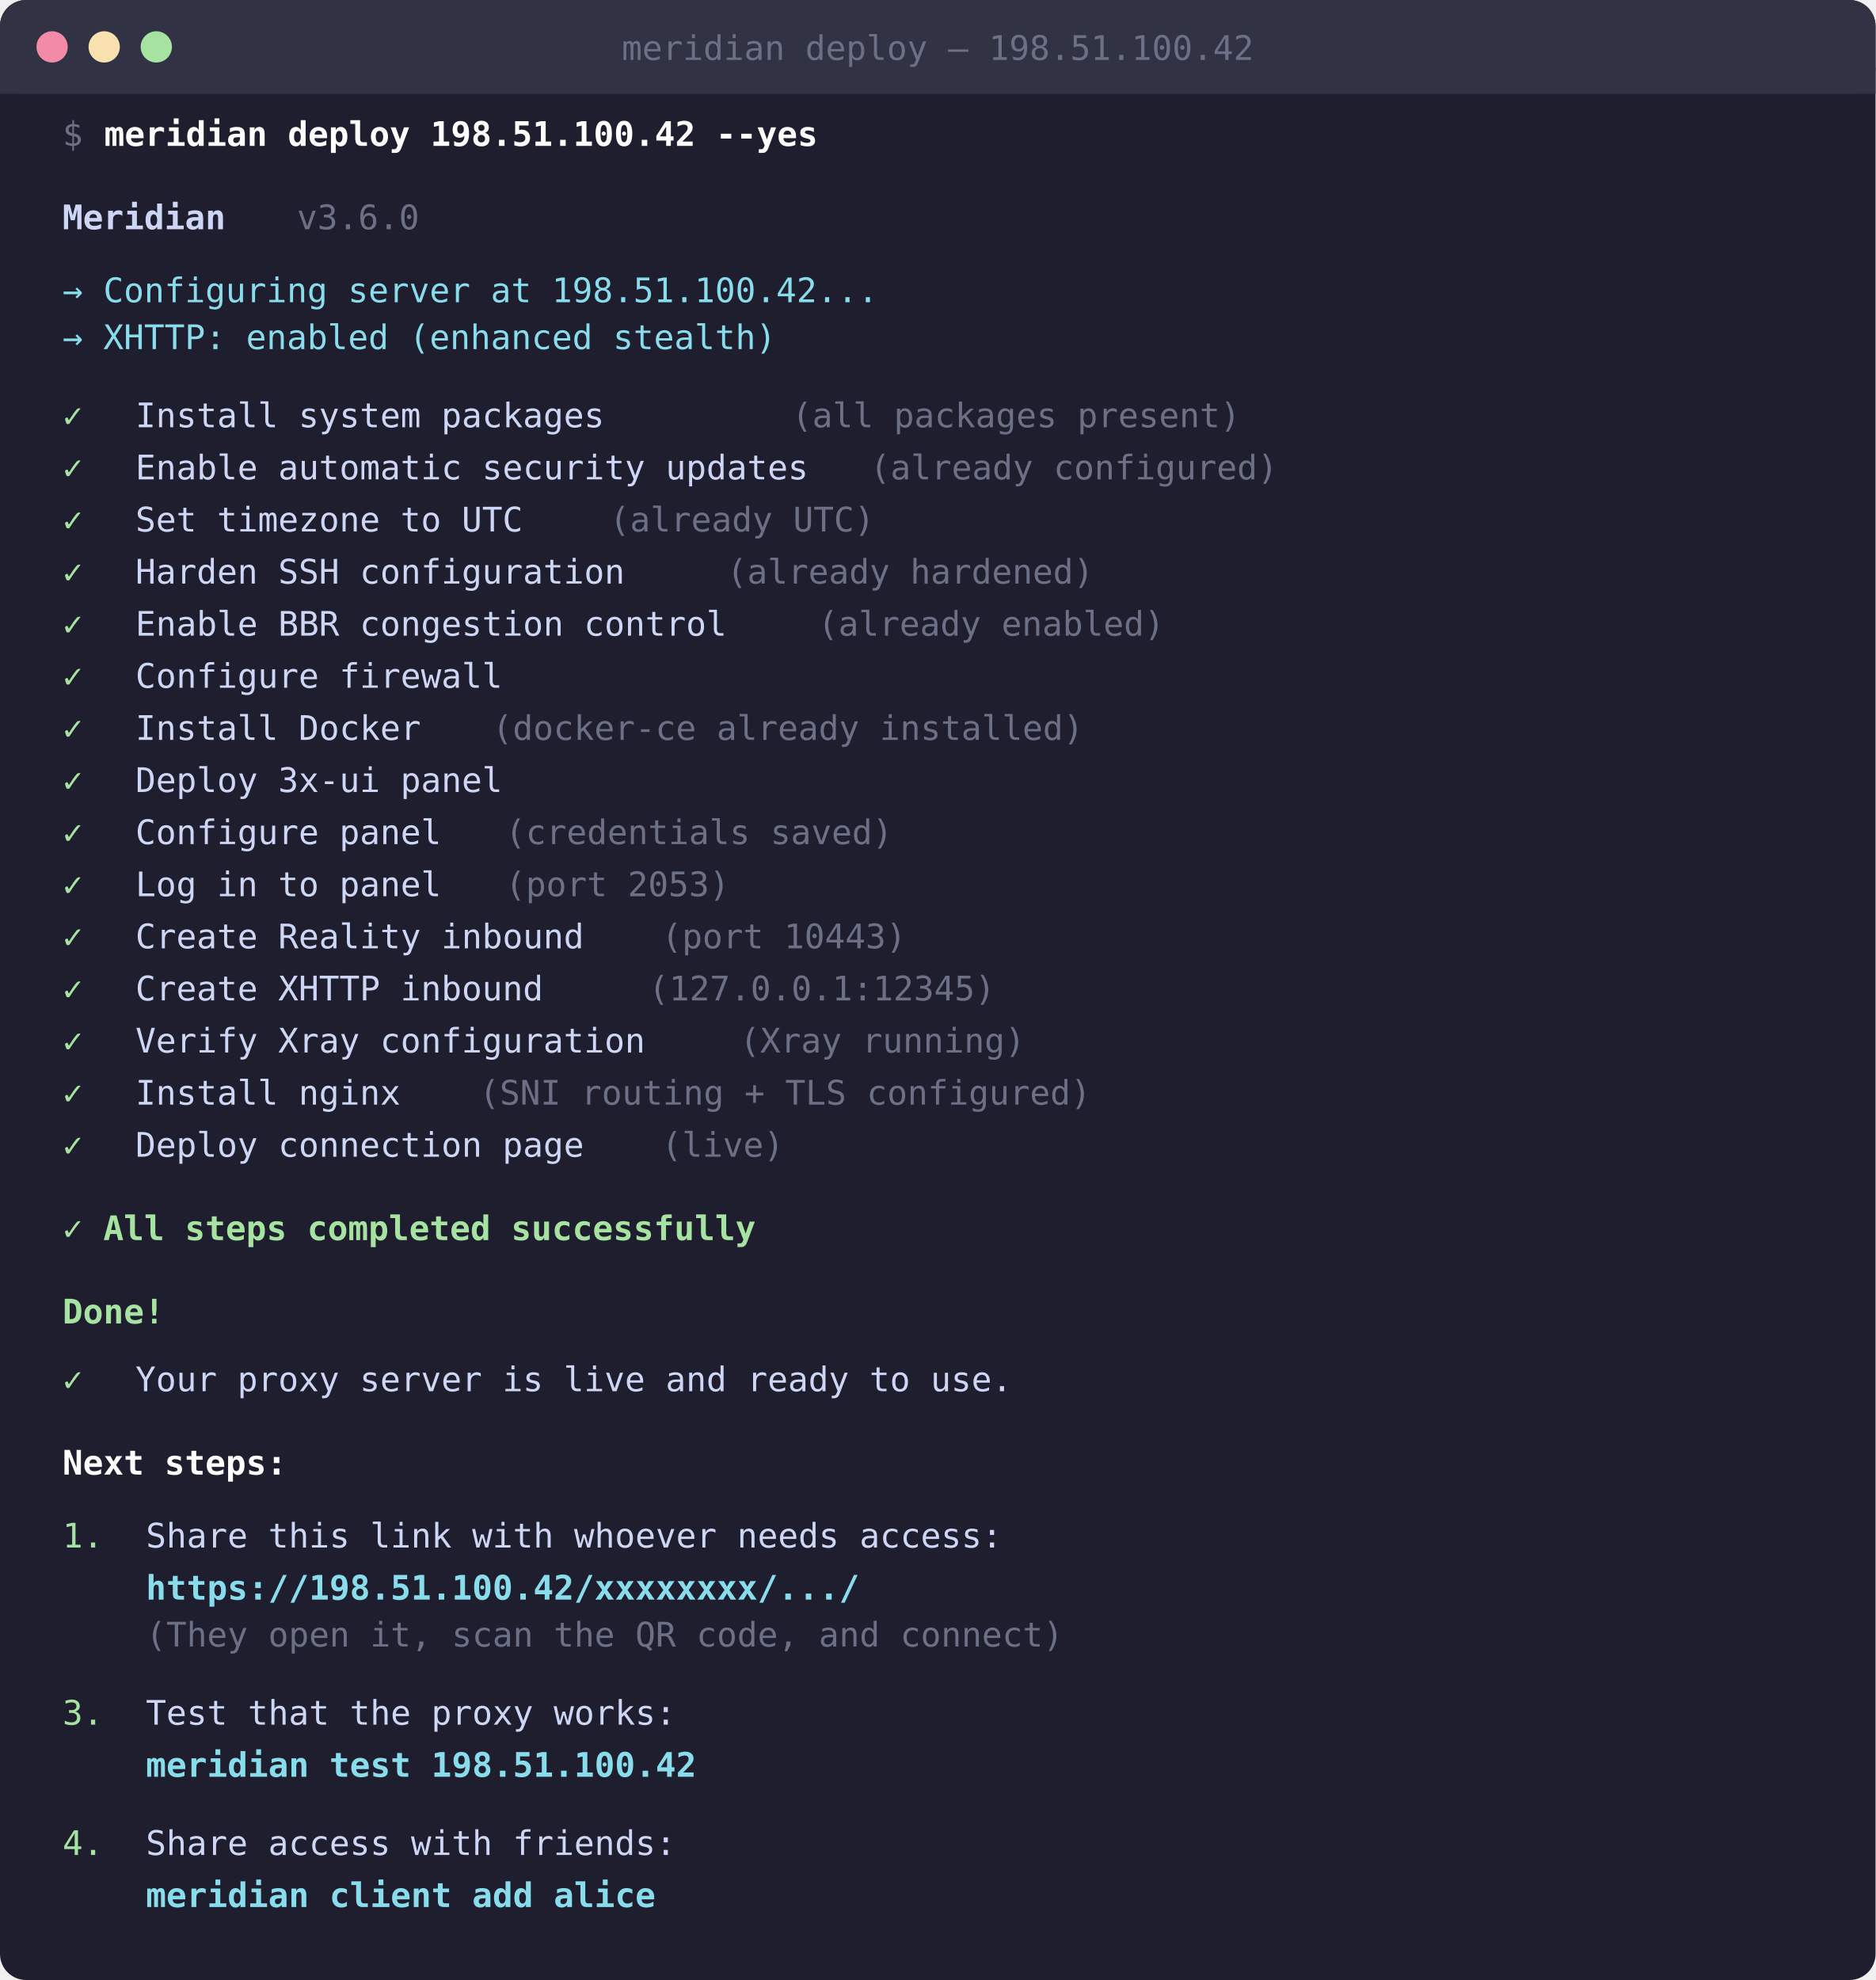
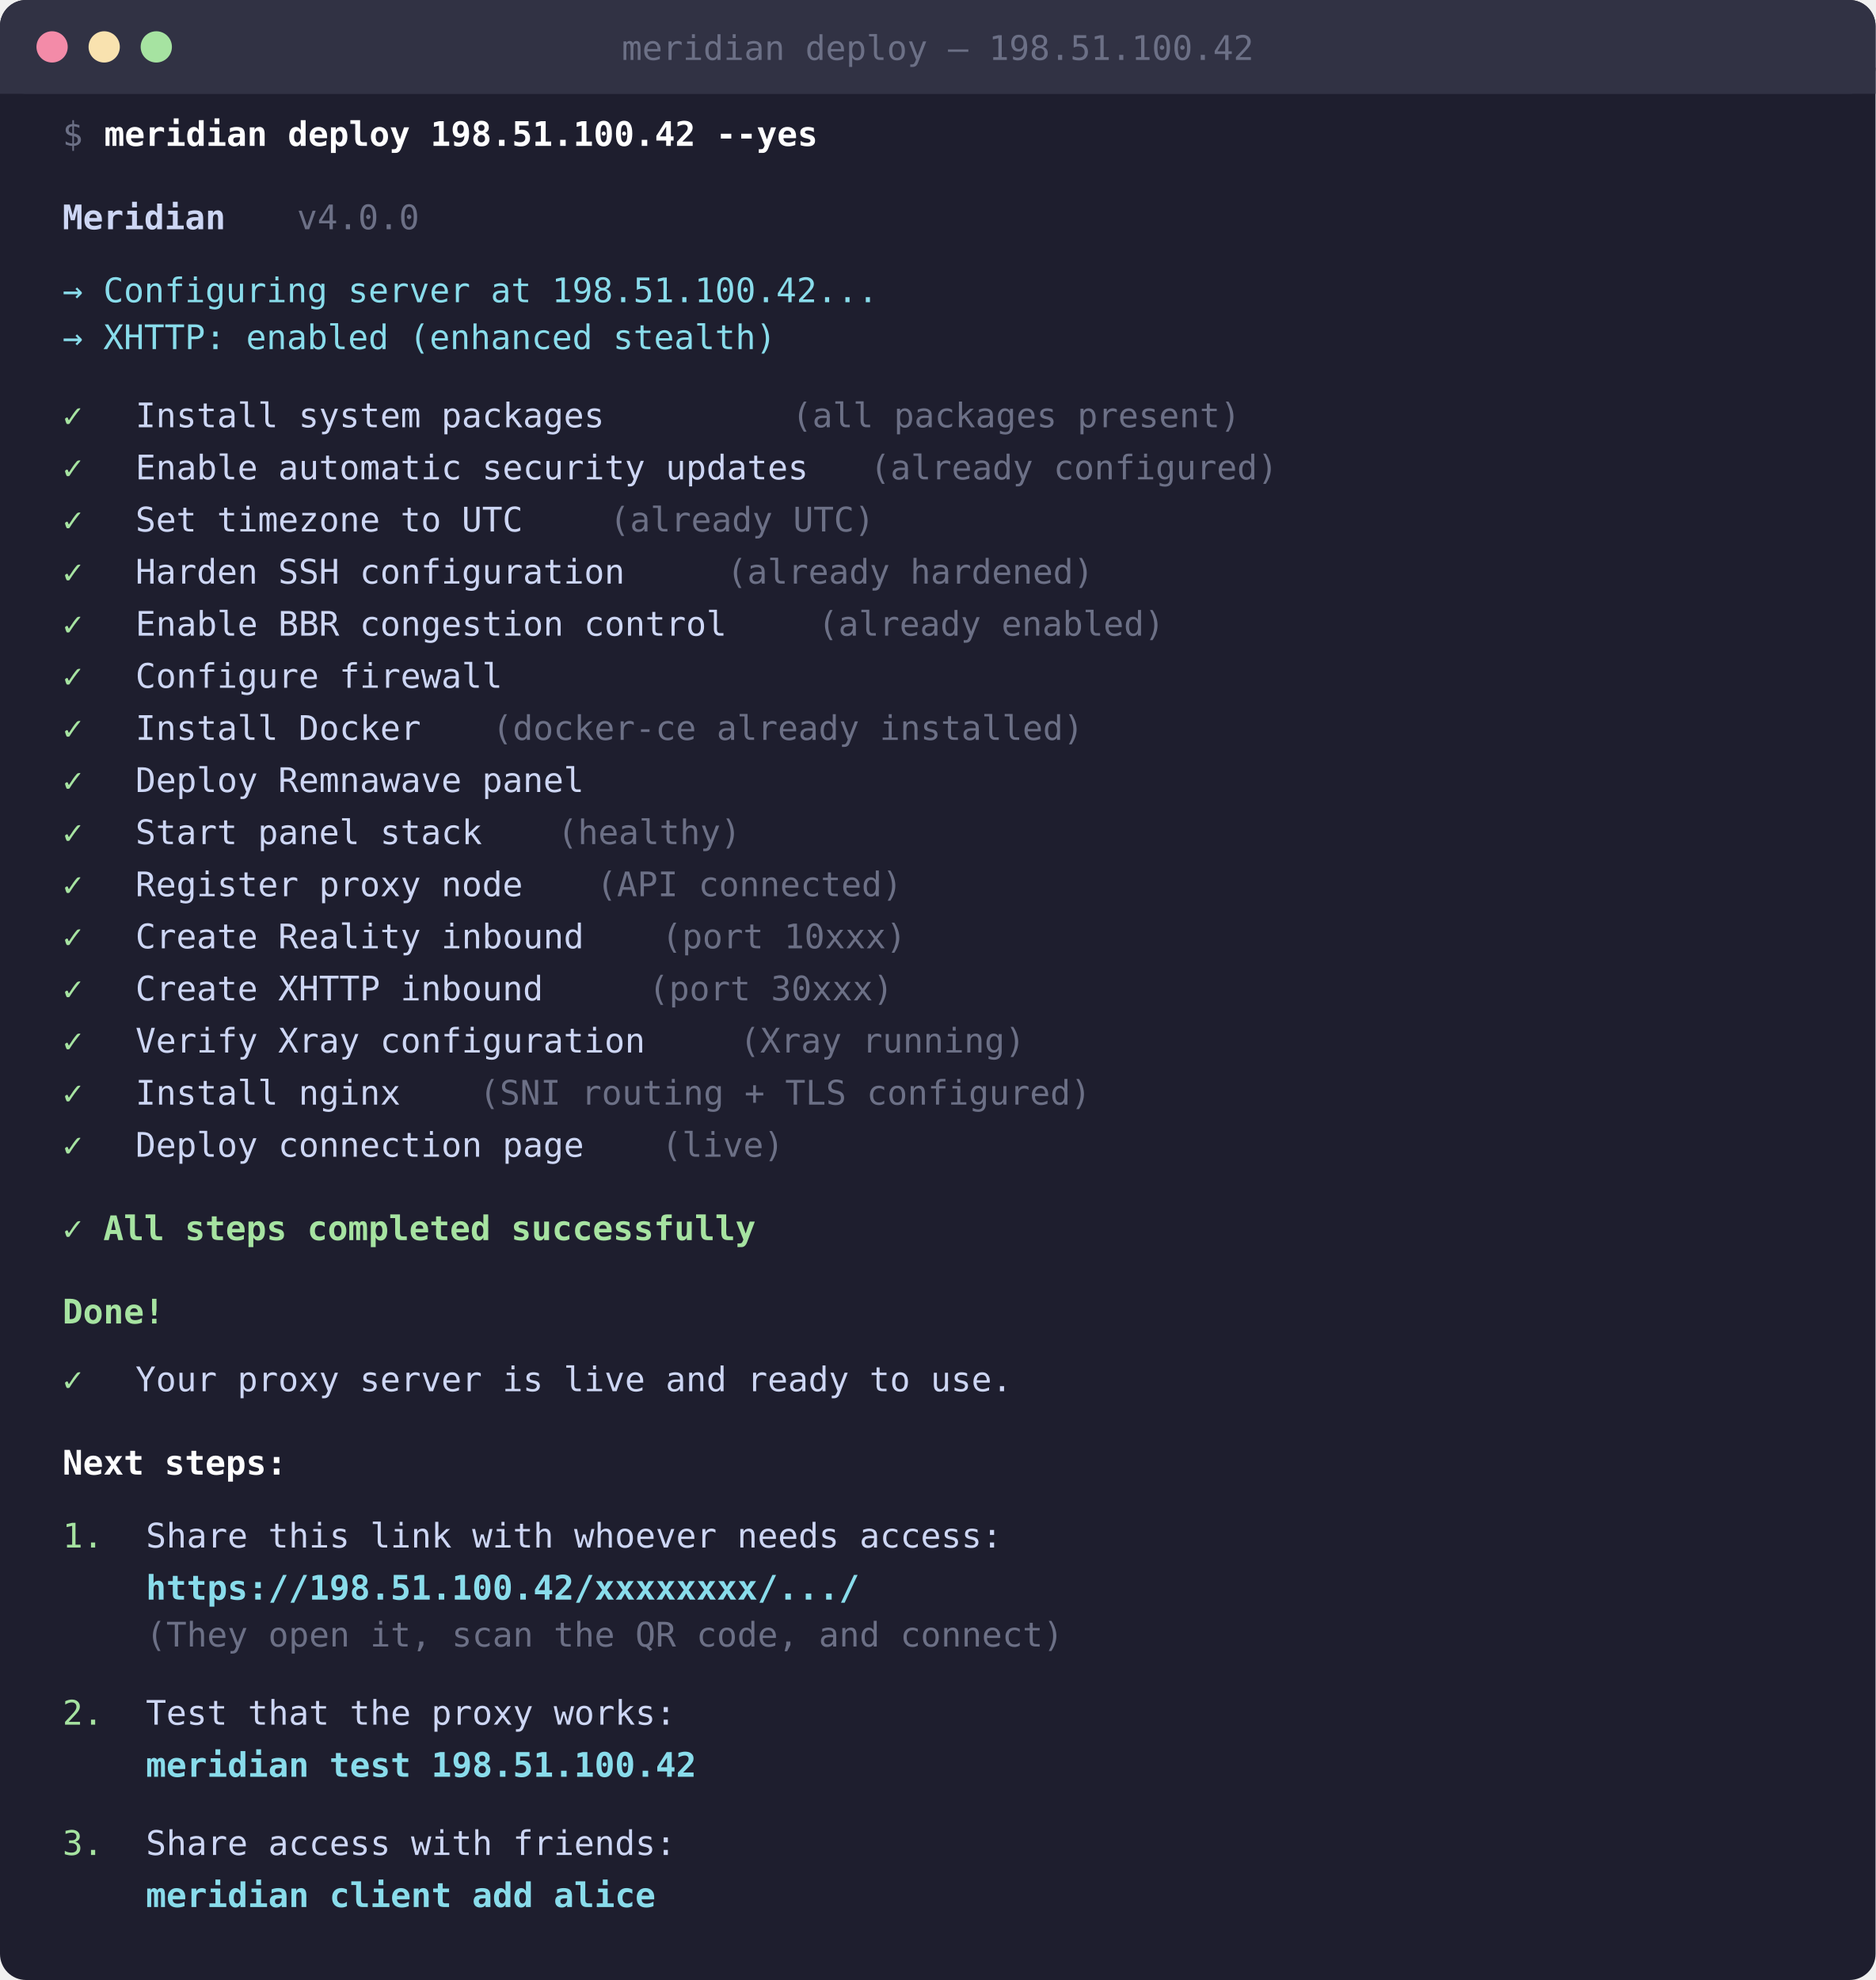
<svg xmlns="http://www.w3.org/2000/svg" width="720" height="760" viewBox="0 0 720 760">
  <defs>
    <style>
      .t { font-family: 'JetBrains Mono', 'SF Mono', 'Menlo', 'Monaco', 'Consolas', monospace; font-size: 13px; }
      .tb { font-family: 'JetBrains Mono', 'SF Mono', 'Menlo', 'Monaco', 'Consolas', monospace; font-size: 13px; font-weight: 700; }
      .g { fill: #a6e3a1; }
      .c { fill: #89dceb; }
      .w { fill: #cdd6f4; }
      .bw { fill: #ffffff; }
      .d { fill: #6c7086; }
    </style>
  </defs>
  <rect width="720" height="760" rx="10" ry="10" fill="#1e1e2e" />
  <rect width="720" height="36" rx="10" ry="10" fill="#313244" />
  <rect y="26" width="720" height="10" fill="#313244" />
  <circle cx="20" cy="18" r="6" fill="#f38ba8" />
  <circle cx="40" cy="18" r="6" fill="#f9e2af" />
  <circle cx="60" cy="18" r="6" fill="#a6e3a1" />
  <text x="360" y="23" text-anchor="middle" class="t d">meridian deploy — 198.51.100.42</text>
  <g transform="translate(24, 56)">
    <text y="0" class="t d">$</text>
    <text x="16" y="0" class="tb bw">meridian deploy 198.51.100.42 --yes</text>
    <text x="0" y="32" class="tb w">  Meridian</text>
-     <text x="90" y="32" class="t d">v3.6.0</text>
+     <text x="90" y="32" class="t d">v4.0.0</text>
    <text x="0" y="60" class="t c">  → Configuring server at 198.51.100.42...</text>
    <text x="0" y="78" class="t c">  → XHTTP: enabled (enhanced stealth)</text>
    <text x="0" y="108" class="t g">  ✓</text>
    <text x="28" y="108" class="t w">Install system packages</text>
    <text x="280" y="108" class="t d">(all packages present)</text>
    <text x="0" y="128" class="t g">  ✓</text>
    <text x="28" y="128" class="t w">Enable automatic security updates</text>
    <text x="310" y="128" class="t d">(already configured)</text>
    <text x="0" y="148" class="t g">  ✓</text>
    <text x="28" y="148" class="t w">Set timezone to UTC</text>
    <text x="210" y="148" class="t d">(already UTC)</text>
    <text x="0" y="168" class="t g">  ✓</text>
    <text x="28" y="168" class="t w">Harden SSH configuration</text>
    <text x="255" y="168" class="t d">(already hardened)</text>
    <text x="0" y="188" class="t g">  ✓</text>
    <text x="28" y="188" class="t w">Enable BBR congestion control</text>
    <text x="290" y="188" class="t d">(already enabled)</text>
    <text x="0" y="208" class="t g">  ✓</text>
    <text x="28" y="208" class="t w">Configure firewall</text>
    <text x="0" y="228" class="t g">  ✓</text>
    <text x="28" y="228" class="t w">Install Docker</text>
    <text x="165" y="228" class="t d">(docker-ce already installed)</text>
    <text x="0" y="248" class="t g">  ✓</text>
-     <text x="28" y="248" class="t w">Deploy 3x-ui panel</text>
+     <text x="28" y="248" class="t w">Deploy Remnawave panel</text>
    <text x="0" y="268" class="t g">  ✓</text>
-     <text x="28" y="268" class="t w">Configure panel</text>
-     <text x="170" y="268" class="t d">(credentials saved)</text>
+     <text x="28" y="268" class="t w">Start panel stack</text>
+     <text x="190" y="268" class="t d">(healthy)</text>
    <text x="0" y="288" class="t g">  ✓</text>
-     <text x="28" y="288" class="t w">Log in to panel</text>
-     <text x="170" y="288" class="t d">(port 2053)</text>
+     <text x="28" y="288" class="t w">Register proxy node</text>
+     <text x="205" y="288" class="t d">(API connected)</text>
    <text x="0" y="308" class="t g">  ✓</text>
    <text x="28" y="308" class="t w">Create Reality inbound</text>
-     <text x="230" y="308" class="t d">(port 10443)</text>
+     <text x="230" y="308" class="t d">(port 10xxx)</text>
    <text x="0" y="328" class="t g">  ✓</text>
    <text x="28" y="328" class="t w">Create XHTTP inbound</text>
-     <text x="225" y="328" class="t d">(127.0.0.1:12345)</text>
+     <text x="225" y="328" class="t d">(port 30xxx)</text>
    <text x="0" y="348" class="t g">  ✓</text>
    <text x="28" y="348" class="t w">Verify Xray configuration</text>
    <text x="260" y="348" class="t d">(Xray running)</text>
    <text x="0" y="368" class="t g">  ✓</text>
    <text x="28" y="368" class="t w">Install nginx</text>
    <text x="160" y="368" class="t d">(SNI routing + TLS configured)</text>
    <text x="0" y="388" class="t g">  ✓</text>
    <text x="28" y="388" class="t w">Deploy connection page</text>
    <text x="230" y="388" class="t d">(live)</text>
    <text x="0" y="420" class="tb g">  ✓ All steps completed successfully</text>
    <text x="0" y="452" class="tb g">  Done!</text>
    <text x="0" y="478" class="t g">  ✓</text>
    <text x="28" y="478" class="t w">Your proxy server is live and ready to use.</text>
    <text x="0" y="510" class="tb bw">  Next steps:</text>
    <text x="0" y="538" class="t g">  1.</text>
    <text x="32" y="538" class="t w">Share this link with whoever needs access:</text>
    <text x="32" y="558" class="tb c">     https://198.51.100.42/xxxxxxxx/.../</text>
    <text x="32" y="576" class="t d">     (They open it, scan the QR code, and connect)</text>
-     <text x="0" y="606" class="t g">  3.</text>
+     <text x="0" y="606" class="t g">  2.</text>
    <text x="32" y="606" class="t w">Test that the proxy works:</text>
    <text x="32" y="626" class="tb c">     meridian test 198.51.100.42</text>
-     <text x="0" y="656" class="t g">  4.</text>
+     <text x="0" y="656" class="t g">  3.</text>
    <text x="32" y="656" class="t w">Share access with friends:</text>
    <text x="32" y="676" class="tb c">     meridian client add alice</text>
  </g>
</svg>
